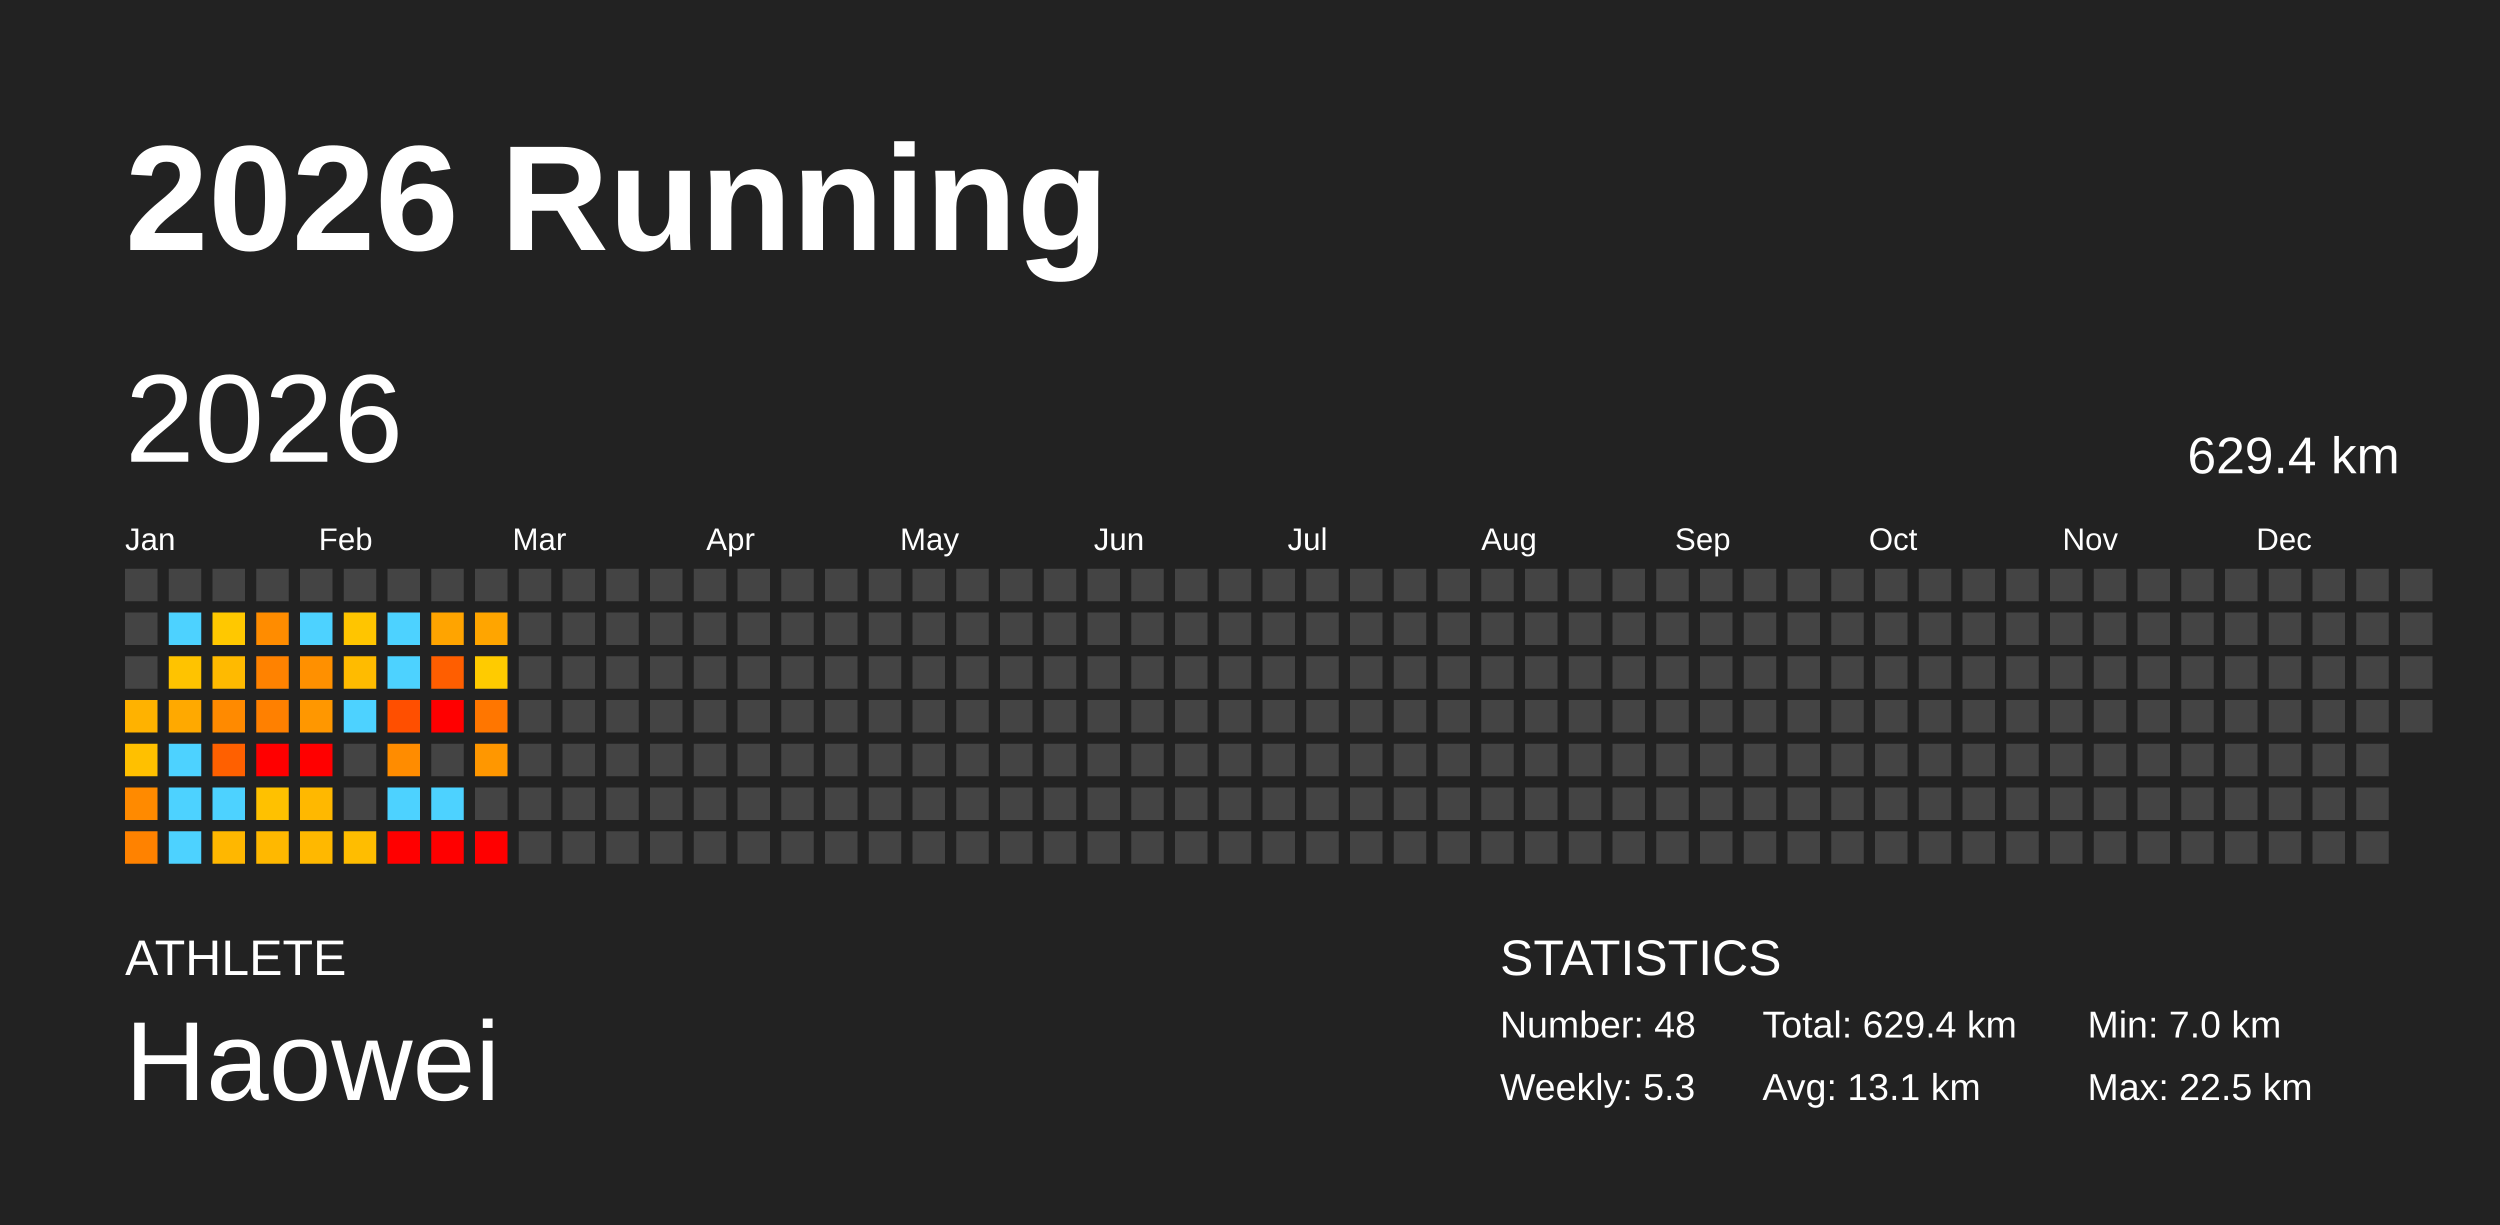
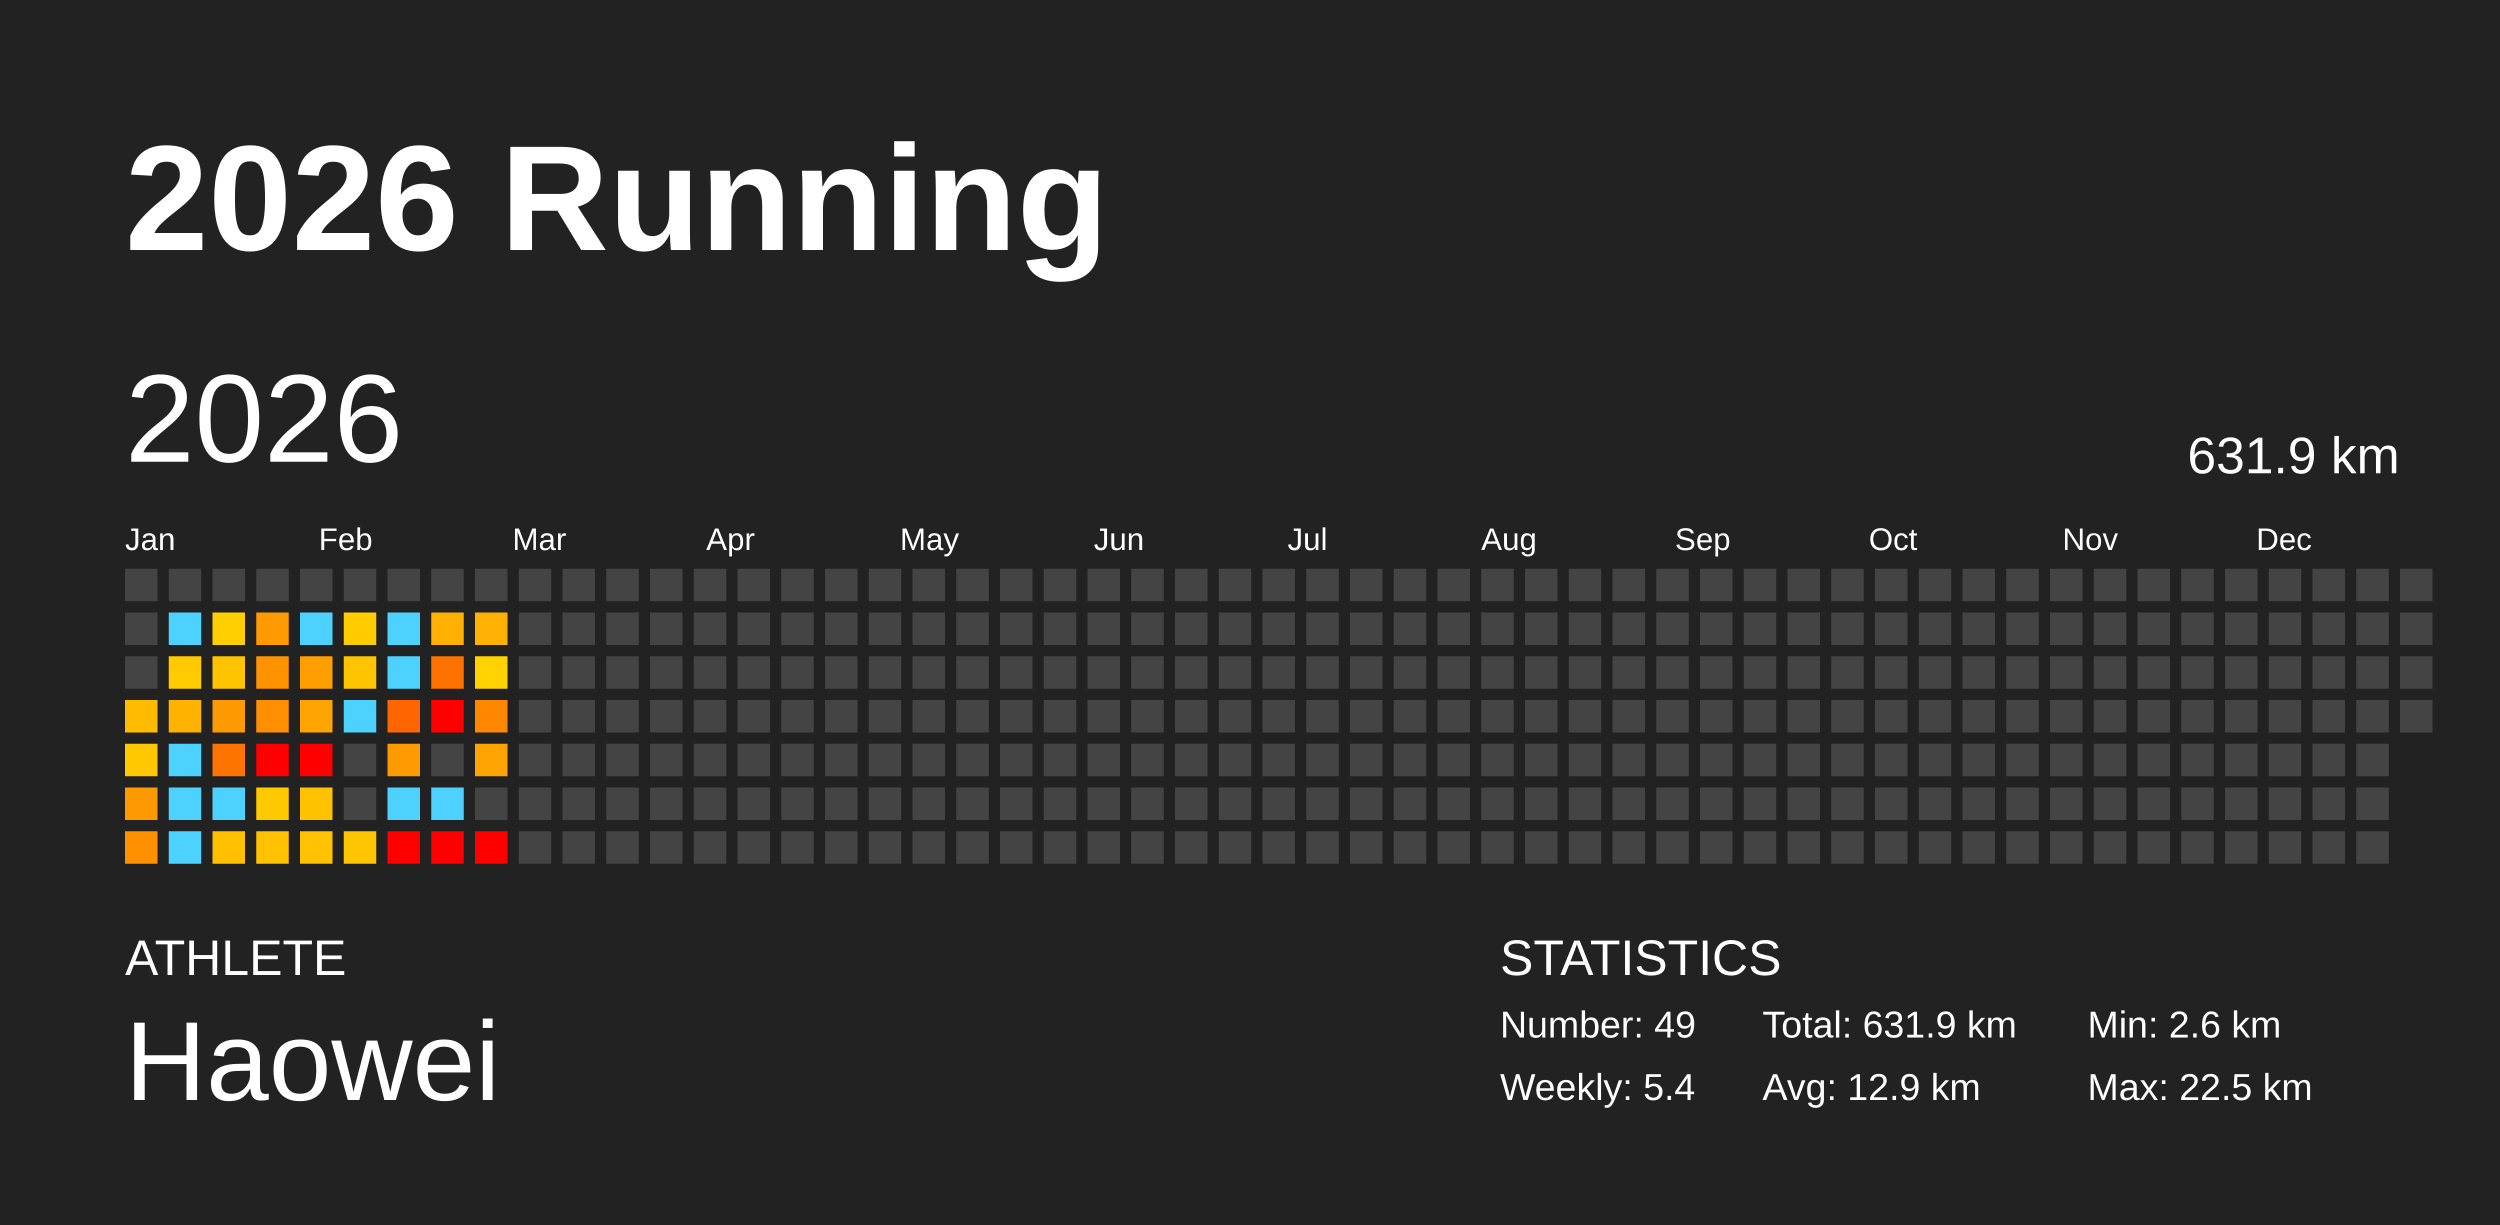
<svg xmlns="http://www.w3.org/2000/svg" baseProfile="full" height="98mm" version="1.1" viewBox="0,0,200,98" width="200mm">
  <defs />
  <rect fill="#222222" height="98" width="200" x="0" y="0" />
  <text fill="#FFFFFF" style="font-size:12px; font-family:Arial; font-weight:bold;" x="10" y="20">2026 Running</text>
  <text fill="#FFFFFF" style="font-size:4px; font-family:Arial" x="10" y="78">ATHLETE</text>
  <text fill="#FFFFFF" style="font-size:9px; font-family:Arial" x="10" y="88">Haowei</text>
  <text fill="#FFFFFF" style="font-size:4px; font-family:Arial" x="120" y="78">STATISTICS</text>
-   <text fill="#FFFFFF" style="font-size:3px; font-family:Arial" x="120" y="83">Number: 48</text>
-   <text fill="#FFFFFF" style="font-size:3px; font-family:Arial" x="120" y="88">Weekly: 5.3</text>
-   <text fill="#FFFFFF" style="font-size:3px; font-family:Arial" x="141" y="83">Total: 629.4 km</text>
-   <text fill="#FFFFFF" style="font-size:3px; font-family:Arial" x="141" y="88">Avg: 13.1 km</text>
-   <text fill="#FFFFFF" style="font-size:3px; font-family:Arial" x="167" y="83">Min: 7.0 km</text>
+   <text fill="#FFFFFF" style="font-size:3px; font-family:Arial" x="120" y="83">Number: 49</text>
+   <text fill="#FFFFFF" style="font-size:3px; font-family:Arial" x="120" y="88">Weekly: 5.4</text>
+   <text fill="#FFFFFF" style="font-size:3px; font-family:Arial" x="141" y="83">Total: 631.9 km</text>
+   <text fill="#FFFFFF" style="font-size:3px; font-family:Arial" x="141" y="88">Avg: 12.9 km</text>
+   <text fill="#FFFFFF" style="font-size:3px; font-family:Arial" x="167" y="83">Min: 2.6 km</text>
  <text fill="#FFFFFF" style="font-size:3px; font-family:Arial" x="167" y="88">Max: 22.5 km</text>
  <text dominant-baseline="hanging" fill="#FFFFFF" style="font-size:10.0px; font-family:Arial;" x="10" y="30">2026</text>
-   <text dominant-baseline="hanging" fill="#FFFFFF" style="font-size:4.125px; font-family:Arial;" x="175" y="35">629.4 km</text>
+   <text dominant-baseline="hanging" fill="#FFFFFF" style="font-size:4.125px; font-family:Arial;" x="175" y="35">631.9 km</text>
  <text fill="#FFFFFF" style="font-size:2.5px; font-family:Arial" x="10.0" y="44">Jan</text>
  <text fill="#FFFFFF" style="font-size:2.5px; font-family:Arial" x="25.5" y="44">Feb</text>
  <text fill="#FFFFFF" style="font-size:2.5px; font-family:Arial" x="41.0" y="44">Mar</text>
  <text fill="#FFFFFF" style="font-size:2.5px; font-family:Arial" x="56.5" y="44">Apr</text>
  <text fill="#FFFFFF" style="font-size:2.5px; font-family:Arial" x="72.0" y="44">May</text>
  <text fill="#FFFFFF" style="font-size:2.5px; font-family:Arial" x="87.5" y="44">Jun</text>
  <text fill="#FFFFFF" style="font-size:2.5px; font-family:Arial" x="103.0" y="44">Jul</text>
  <text fill="#FFFFFF" style="font-size:2.5px; font-family:Arial" x="118.5" y="44">Aug</text>
  <text fill="#FFFFFF" style="font-size:2.5px; font-family:Arial" x="134.0" y="44">Sep</text>
  <text fill="#FFFFFF" style="font-size:2.5px; font-family:Arial" x="149.5" y="44">Oct</text>
  <text fill="#FFFFFF" style="font-size:2.5px; font-family:Arial" x="165.0" y="44">Nov</text>
  <text fill="#FFFFFF" style="font-size:2.5px; font-family:Arial" x="180.5" y="44">Dec</text>
  <rect fill="#444444" height="2.6" width="2.6" x="10.0" y="45.5" />
  <rect fill="#444444" height="2.6" width="2.6" x="10.0" y="49.0" />
  <rect fill="#444444" height="2.6" width="2.6" x="10.0" y="52.5" />
-   <rect fill="#ffb200" height="2.6" width="2.6" x="10.0" y="56.0" />
-   <rect fill="#ffc000" height="2.6" width="2.6" x="10.0" y="59.5" />
-   <rect fill="#ff8a00" height="2.6" width="2.6" x="10.0" y="63.0" />
-   <rect fill="#ff8200" height="2.6" width="2.6" x="10.0" y="66.5" />
+   <rect fill="#ffbb00" height="2.6" width="2.6" x="10.0" y="56.0" />
+   <rect fill="#ffc800" height="2.6" width="2.6" x="10.0" y="59.5" />
+   <rect fill="#ff9900" height="2.6" width="2.6" x="10.0" y="63.0" />
+   <rect fill="#ff9100" height="2.6" width="2.6" x="10.0" y="66.5" />
  <rect fill="#444444" height="2.6" width="2.6" x="13.5" y="45.5" />
  <rect fill="#4dd2ff" height="2.6" width="2.6" x="13.5" y="49.0" />
-   <rect fill="#ffc300" height="2.6" width="2.6" x="13.5" y="52.5" />
-   <rect fill="#ffa900" height="2.6" width="2.6" x="13.5" y="56.0" />
+   <rect fill="#ffca00" height="2.6" width="2.6" x="13.5" y="52.5" />
+   <rect fill="#ffb300" height="2.6" width="2.6" x="13.5" y="56.0" />
  <rect fill="#4dd2ff" height="2.6" width="2.6" x="13.5" y="59.5" />
  <rect fill="#4dd2ff" height="2.6" width="2.6" x="13.5" y="63.0" />
  <rect fill="#4dd2ff" height="2.6" width="2.6" x="13.5" y="66.5" />
  <rect fill="#444444" height="2.6" width="2.6" x="17.0" y="45.5" />
-   <rect fill="#ffc800" height="2.6" width="2.6" x="17.0" y="49.0" />
-   <rect fill="#ffba00" height="2.6" width="2.6" x="17.0" y="52.5" />
-   <rect fill="#ff8a00" height="2.6" width="2.6" x="17.0" y="56.0" />
-   <rect fill="#ff6000" height="2.6" width="2.6" x="17.0" y="59.5" />
+   <rect fill="#ffcf00" height="2.6" width="2.6" x="17.0" y="49.0" />
+   <rect fill="#ffc300" height="2.6" width="2.6" x="17.0" y="52.5" />
+   <rect fill="#ff9900" height="2.6" width="2.6" x="17.0" y="56.0" />
+   <rect fill="#ff7400" height="2.6" width="2.6" x="17.0" y="59.5" />
  <rect fill="#4dd2ff" height="2.6" width="2.6" x="17.0" y="63.0" />
-   <rect fill="#ffb700" height="2.6" width="2.6" x="17.0" y="66.5" />
+   <rect fill="#ffc000" height="2.6" width="2.6" x="17.0" y="66.5" />
  <rect fill="#444444" height="2.6" width="2.6" x="20.5" y="45.5" />
-   <rect fill="#ff8c00" height="2.6" width="2.6" x="20.5" y="49.0" />
-   <rect fill="#ff8200" height="2.6" width="2.6" x="20.5" y="52.5" />
-   <rect fill="#ff8000" height="2.6" width="2.6" x="20.5" y="56.0" />
+   <rect fill="#ff9a00" height="2.6" width="2.6" x="20.5" y="49.0" />
+   <rect fill="#ff9200" height="2.6" width="2.6" x="20.5" y="52.5" />
+   <rect fill="#ff8f00" height="2.6" width="2.6" x="20.5" y="56.0" />
  <rect fill="red" height="2.6" width="2.6" x="20.5" y="59.5" />
-   <rect fill="#ffc100" height="2.6" width="2.6" x="20.5" y="63.0" />
-   <rect fill="#ffb800" height="2.6" width="2.6" x="20.5" y="66.5" />
+   <rect fill="#ffc900" height="2.6" width="2.6" x="20.5" y="63.0" />
+   <rect fill="#ffc100" height="2.6" width="2.6" x="20.5" y="66.5" />
  <rect fill="#444444" height="2.6" width="2.6" x="24.0" y="45.5" />
  <rect fill="#4dd2ff" height="2.6" width="2.6" x="24.0" y="49.0" />
-   <rect fill="#ff9000" height="2.6" width="2.6" x="24.0" y="52.5" />
-   <rect fill="#ff9700" height="2.6" width="2.6" x="24.0" y="56.0" />
+   <rect fill="#ff9e00" height="2.6" width="2.6" x="24.0" y="52.5" />
+   <rect fill="#ffa400" height="2.6" width="2.6" x="24.0" y="56.0" />
  <rect fill="red" height="2.6" width="2.6" x="24.0" y="59.5" />
-   <rect fill="#ffb800" height="2.6" width="2.6" x="24.0" y="63.0" />
-   <rect fill="#ffb800" height="2.6" width="2.6" x="24.0" y="66.5" />
+   <rect fill="#ffc100" height="2.6" width="2.6" x="24.0" y="63.0" />
+   <rect fill="#ffc100" height="2.6" width="2.6" x="24.0" y="66.5" />
  <rect fill="#444444" height="2.6" width="2.6" x="27.5" y="45.5" />
-   <rect fill="#ffc500" height="2.6" width="2.6" x="27.5" y="49.0" />
-   <rect fill="#ffbb00" height="2.6" width="2.6" x="27.5" y="52.5" />
+   <rect fill="#ffcc00" height="2.6" width="2.6" x="27.5" y="49.0" />
+   <rect fill="#ffc400" height="2.6" width="2.6" x="27.5" y="52.5" />
  <rect fill="#4dd2ff" height="2.6" width="2.6" x="27.5" y="56.0" />
  <rect fill="#444444" height="2.6" width="2.6" x="27.5" y="59.5" />
  <rect fill="#444444" height="2.6" width="2.6" x="27.5" y="63.0" />
-   <rect fill="#ffbd00" height="2.6" width="2.6" x="27.5" y="66.5" />
+   <rect fill="#ffc500" height="2.6" width="2.6" x="27.5" y="66.5" />
  <rect fill="#444444" height="2.6" width="2.6" x="31.0" y="45.5" />
  <rect fill="#4dd2ff" height="2.6" width="2.6" x="31.0" y="49.0" />
  <rect fill="#4dd2ff" height="2.6" width="2.6" x="31.0" y="52.5" />
-   <rect fill="#ff4f00" height="2.6" width="2.6" x="31.0" y="56.0" />
-   <rect fill="#ff8c00" height="2.6" width="2.6" x="31.0" y="59.5" />
+   <rect fill="#ff6500" height="2.6" width="2.6" x="31.0" y="56.0" />
+   <rect fill="#ff9b00" height="2.6" width="2.6" x="31.0" y="59.5" />
  <rect fill="#4dd2ff" height="2.6" width="2.6" x="31.0" y="63.0" />
  <rect fill="red" height="2.6" width="2.6" x="31.0" y="66.5" />
  <rect fill="#444444" height="2.6" width="2.6" x="34.5" y="45.5" />
-   <rect fill="#ffa400" height="2.6" width="2.6" x="34.5" y="49.0" />
-   <rect fill="#ff5e00" height="2.6" width="2.6" x="34.5" y="52.5" />
+   <rect fill="#ffb000" height="2.6" width="2.6" x="34.5" y="49.0" />
+   <rect fill="#ff7200" height="2.6" width="2.6" x="34.5" y="52.5" />
  <rect fill="red" height="2.6" width="2.6" x="34.5" y="56.0" />
  <rect fill="#444444" height="2.6" width="2.6" x="34.5" y="59.5" />
  <rect fill="#4dd2ff" height="2.6" width="2.6" x="34.5" y="63.0" />
  <rect fill="red" height="2.6" width="2.6" x="34.5" y="66.5" />
  <rect fill="#444444" height="2.6" width="2.6" x="38.0" y="45.5" />
-   <rect fill="#ffa500" height="2.6" width="2.6" x="38.0" y="49.0" />
-   <rect fill="#ffcb00" height="2.6" width="2.6" x="38.0" y="52.5" />
-   <rect fill="#ff7600" height="2.6" width="2.6" x="38.0" y="56.0" />
-   <rect fill="#ff9700" height="2.6" width="2.6" x="38.0" y="59.5" />
+   <rect fill="#ffb100" height="2.6" width="2.6" x="38.0" y="49.0" />
+   <rect fill="#ffd200" height="2.6" width="2.6" x="38.0" y="52.5" />
+   <rect fill="#ff8700" height="2.6" width="2.6" x="38.0" y="56.0" />
+   <rect fill="#ffa400" height="2.6" width="2.6" x="38.0" y="59.5" />
  <rect fill="#444444" height="2.6" width="2.6" x="38.0" y="63.0" />
  <rect fill="red" height="2.6" width="2.6" x="38.0" y="66.5" />
  <rect fill="#444444" height="2.6" width="2.6" x="41.5" y="45.5" />
  <rect fill="#444444" height="2.6" width="2.6" x="41.5" y="49.0" />
  <rect fill="#444444" height="2.6" width="2.6" x="41.5" y="52.5" />
  <rect fill="#444444" height="2.6" width="2.6" x="41.5" y="56.0" />
  <rect fill="#444444" height="2.6" width="2.6" x="41.5" y="59.5" />
  <rect fill="#444444" height="2.6" width="2.6" x="41.5" y="63.0" />
  <rect fill="#444444" height="2.6" width="2.6" x="41.5" y="66.5" />
  <rect fill="#444444" height="2.6" width="2.6" x="45.0" y="45.5" />
  <rect fill="#444444" height="2.6" width="2.6" x="45.0" y="49.0" />
  <rect fill="#444444" height="2.6" width="2.6" x="45.0" y="52.5" />
  <rect fill="#444444" height="2.6" width="2.6" x="45.0" y="56.0" />
  <rect fill="#444444" height="2.6" width="2.6" x="45.0" y="59.5" />
  <rect fill="#444444" height="2.6" width="2.6" x="45.0" y="63.0" />
  <rect fill="#444444" height="2.6" width="2.6" x="45.0" y="66.5" />
  <rect fill="#444444" height="2.6" width="2.6" x="48.5" y="45.5" />
  <rect fill="#444444" height="2.6" width="2.6" x="48.5" y="49.0" />
  <rect fill="#444444" height="2.6" width="2.6" x="48.5" y="52.5" />
  <rect fill="#444444" height="2.6" width="2.6" x="48.5" y="56.0" />
  <rect fill="#444444" height="2.6" width="2.6" x="48.5" y="59.5" />
  <rect fill="#444444" height="2.6" width="2.6" x="48.5" y="63.0" />
  <rect fill="#444444" height="2.6" width="2.6" x="48.5" y="66.5" />
  <rect fill="#444444" height="2.6" width="2.6" x="52.0" y="45.5" />
  <rect fill="#444444" height="2.6" width="2.6" x="52.0" y="49.0" />
  <rect fill="#444444" height="2.6" width="2.6" x="52.0" y="52.5" />
  <rect fill="#444444" height="2.6" width="2.6" x="52.0" y="56.0" />
  <rect fill="#444444" height="2.6" width="2.6" x="52.0" y="59.5" />
  <rect fill="#444444" height="2.6" width="2.6" x="52.0" y="63.0" />
  <rect fill="#444444" height="2.6" width="2.6" x="52.0" y="66.5" />
  <rect fill="#444444" height="2.6" width="2.6" x="55.5" y="45.5" />
  <rect fill="#444444" height="2.6" width="2.6" x="55.5" y="49.0" />
  <rect fill="#444444" height="2.6" width="2.6" x="55.5" y="52.5" />
  <rect fill="#444444" height="2.6" width="2.6" x="55.5" y="56.0" />
  <rect fill="#444444" height="2.6" width="2.6" x="55.5" y="59.5" />
  <rect fill="#444444" height="2.6" width="2.6" x="55.5" y="63.0" />
  <rect fill="#444444" height="2.6" width="2.6" x="55.5" y="66.5" />
  <rect fill="#444444" height="2.6" width="2.6" x="59.0" y="45.5" />
  <rect fill="#444444" height="2.6" width="2.6" x="59.0" y="49.0" />
  <rect fill="#444444" height="2.6" width="2.6" x="59.0" y="52.5" />
  <rect fill="#444444" height="2.6" width="2.6" x="59.0" y="56.0" />
  <rect fill="#444444" height="2.6" width="2.6" x="59.0" y="59.5" />
  <rect fill="#444444" height="2.6" width="2.6" x="59.0" y="63.0" />
  <rect fill="#444444" height="2.6" width="2.6" x="59.0" y="66.5" />
  <rect fill="#444444" height="2.6" width="2.6" x="62.5" y="45.5" />
  <rect fill="#444444" height="2.6" width="2.6" x="62.5" y="49.0" />
  <rect fill="#444444" height="2.6" width="2.6" x="62.5" y="52.5" />
  <rect fill="#444444" height="2.6" width="2.6" x="62.5" y="56.0" />
  <rect fill="#444444" height="2.6" width="2.6" x="62.5" y="59.5" />
  <rect fill="#444444" height="2.6" width="2.6" x="62.5" y="63.0" />
  <rect fill="#444444" height="2.6" width="2.6" x="62.5" y="66.5" />
  <rect fill="#444444" height="2.6" width="2.6" x="66.0" y="45.5" />
  <rect fill="#444444" height="2.6" width="2.6" x="66.0" y="49.0" />
  <rect fill="#444444" height="2.6" width="2.6" x="66.0" y="52.5" />
  <rect fill="#444444" height="2.6" width="2.6" x="66.0" y="56.0" />
  <rect fill="#444444" height="2.6" width="2.6" x="66.0" y="59.5" />
  <rect fill="#444444" height="2.6" width="2.6" x="66.0" y="63.0" />
  <rect fill="#444444" height="2.6" width="2.6" x="66.0" y="66.5" />
  <rect fill="#444444" height="2.6" width="2.6" x="69.5" y="45.5" />
  <rect fill="#444444" height="2.6" width="2.6" x="69.5" y="49.0" />
  <rect fill="#444444" height="2.6" width="2.6" x="69.5" y="52.5" />
  <rect fill="#444444" height="2.6" width="2.6" x="69.5" y="56.0" />
  <rect fill="#444444" height="2.6" width="2.6" x="69.5" y="59.5" />
  <rect fill="#444444" height="2.6" width="2.6" x="69.5" y="63.0" />
  <rect fill="#444444" height="2.6" width="2.6" x="69.5" y="66.5" />
  <rect fill="#444444" height="2.6" width="2.6" x="73.0" y="45.5" />
  <rect fill="#444444" height="2.6" width="2.6" x="73.0" y="49.0" />
  <rect fill="#444444" height="2.6" width="2.6" x="73.0" y="52.5" />
  <rect fill="#444444" height="2.6" width="2.6" x="73.0" y="56.0" />
  <rect fill="#444444" height="2.6" width="2.6" x="73.0" y="59.5" />
  <rect fill="#444444" height="2.6" width="2.6" x="73.0" y="63.0" />
  <rect fill="#444444" height="2.6" width="2.6" x="73.0" y="66.5" />
  <rect fill="#444444" height="2.6" width="2.6" x="76.5" y="45.5" />
  <rect fill="#444444" height="2.6" width="2.6" x="76.5" y="49.0" />
  <rect fill="#444444" height="2.6" width="2.6" x="76.5" y="52.5" />
  <rect fill="#444444" height="2.6" width="2.6" x="76.5" y="56.0" />
  <rect fill="#444444" height="2.6" width="2.6" x="76.5" y="59.5" />
  <rect fill="#444444" height="2.6" width="2.6" x="76.5" y="63.0" />
  <rect fill="#444444" height="2.6" width="2.6" x="76.5" y="66.5" />
  <rect fill="#444444" height="2.6" width="2.6" x="80.0" y="45.5" />
  <rect fill="#444444" height="2.6" width="2.6" x="80.0" y="49.0" />
  <rect fill="#444444" height="2.6" width="2.6" x="80.0" y="52.5" />
  <rect fill="#444444" height="2.6" width="2.6" x="80.0" y="56.0" />
  <rect fill="#444444" height="2.6" width="2.6" x="80.0" y="59.5" />
  <rect fill="#444444" height="2.6" width="2.6" x="80.0" y="63.0" />
  <rect fill="#444444" height="2.6" width="2.6" x="80.0" y="66.5" />
  <rect fill="#444444" height="2.6" width="2.6" x="83.5" y="45.5" />
  <rect fill="#444444" height="2.6" width="2.6" x="83.5" y="49.0" />
  <rect fill="#444444" height="2.6" width="2.6" x="83.5" y="52.5" />
  <rect fill="#444444" height="2.6" width="2.6" x="83.5" y="56.0" />
  <rect fill="#444444" height="2.6" width="2.6" x="83.5" y="59.5" />
  <rect fill="#444444" height="2.6" width="2.6" x="83.5" y="63.0" />
  <rect fill="#444444" height="2.6" width="2.6" x="83.5" y="66.5" />
  <rect fill="#444444" height="2.6" width="2.6" x="87.0" y="45.5" />
  <rect fill="#444444" height="2.6" width="2.6" x="87.0" y="49.0" />
  <rect fill="#444444" height="2.6" width="2.6" x="87.0" y="52.5" />
  <rect fill="#444444" height="2.6" width="2.6" x="87.0" y="56.0" />
  <rect fill="#444444" height="2.6" width="2.6" x="87.0" y="59.5" />
  <rect fill="#444444" height="2.6" width="2.6" x="87.0" y="63.0" />
  <rect fill="#444444" height="2.6" width="2.6" x="87.0" y="66.5" />
  <rect fill="#444444" height="2.6" width="2.6" x="90.5" y="45.5" />
  <rect fill="#444444" height="2.6" width="2.6" x="90.5" y="49.0" />
  <rect fill="#444444" height="2.6" width="2.6" x="90.5" y="52.5" />
  <rect fill="#444444" height="2.6" width="2.6" x="90.5" y="56.0" />
  <rect fill="#444444" height="2.6" width="2.6" x="90.5" y="59.5" />
  <rect fill="#444444" height="2.6" width="2.6" x="90.5" y="63.0" />
  <rect fill="#444444" height="2.6" width="2.6" x="90.5" y="66.5" />
  <rect fill="#444444" height="2.6" width="2.6" x="94.0" y="45.5" />
  <rect fill="#444444" height="2.6" width="2.6" x="94.0" y="49.0" />
  <rect fill="#444444" height="2.6" width="2.6" x="94.0" y="52.5" />
  <rect fill="#444444" height="2.6" width="2.6" x="94.0" y="56.0" />
  <rect fill="#444444" height="2.6" width="2.6" x="94.0" y="59.5" />
  <rect fill="#444444" height="2.6" width="2.6" x="94.0" y="63.0" />
  <rect fill="#444444" height="2.6" width="2.6" x="94.0" y="66.5" />
  <rect fill="#444444" height="2.6" width="2.6" x="97.5" y="45.5" />
  <rect fill="#444444" height="2.6" width="2.6" x="97.5" y="49.0" />
  <rect fill="#444444" height="2.6" width="2.6" x="97.5" y="52.5" />
  <rect fill="#444444" height="2.6" width="2.6" x="97.5" y="56.0" />
  <rect fill="#444444" height="2.6" width="2.6" x="97.5" y="59.5" />
  <rect fill="#444444" height="2.6" width="2.6" x="97.5" y="63.0" />
  <rect fill="#444444" height="2.6" width="2.6" x="97.5" y="66.5" />
  <rect fill="#444444" height="2.6" width="2.6" x="101.0" y="45.5" />
  <rect fill="#444444" height="2.6" width="2.6" x="101.0" y="49.0" />
  <rect fill="#444444" height="2.6" width="2.6" x="101.0" y="52.5" />
  <rect fill="#444444" height="2.6" width="2.6" x="101.0" y="56.0" />
  <rect fill="#444444" height="2.6" width="2.6" x="101.0" y="59.5" />
  <rect fill="#444444" height="2.6" width="2.6" x="101.0" y="63.0" />
  <rect fill="#444444" height="2.6" width="2.6" x="101.0" y="66.5" />
  <rect fill="#444444" height="2.6" width="2.6" x="104.5" y="45.5" />
  <rect fill="#444444" height="2.6" width="2.6" x="104.5" y="49.0" />
  <rect fill="#444444" height="2.6" width="2.6" x="104.5" y="52.5" />
  <rect fill="#444444" height="2.6" width="2.6" x="104.5" y="56.0" />
  <rect fill="#444444" height="2.6" width="2.6" x="104.5" y="59.5" />
  <rect fill="#444444" height="2.6" width="2.6" x="104.5" y="63.0" />
  <rect fill="#444444" height="2.6" width="2.6" x="104.5" y="66.5" />
  <rect fill="#444444" height="2.6" width="2.6" x="108.0" y="45.5" />
  <rect fill="#444444" height="2.6" width="2.6" x="108.0" y="49.0" />
  <rect fill="#444444" height="2.6" width="2.6" x="108.0" y="52.5" />
  <rect fill="#444444" height="2.6" width="2.6" x="108.0" y="56.0" />
  <rect fill="#444444" height="2.6" width="2.6" x="108.0" y="59.5" />
  <rect fill="#444444" height="2.6" width="2.6" x="108.0" y="63.0" />
  <rect fill="#444444" height="2.6" width="2.6" x="108.0" y="66.5" />
  <rect fill="#444444" height="2.6" width="2.6" x="111.5" y="45.5" />
  <rect fill="#444444" height="2.6" width="2.6" x="111.5" y="49.0" />
  <rect fill="#444444" height="2.6" width="2.6" x="111.5" y="52.5" />
  <rect fill="#444444" height="2.6" width="2.6" x="111.5" y="56.0" />
  <rect fill="#444444" height="2.6" width="2.6" x="111.5" y="59.5" />
  <rect fill="#444444" height="2.6" width="2.6" x="111.5" y="63.0" />
  <rect fill="#444444" height="2.6" width="2.6" x="111.5" y="66.5" />
  <rect fill="#444444" height="2.6" width="2.6" x="115.0" y="45.5" />
  <rect fill="#444444" height="2.6" width="2.6" x="115.0" y="49.0" />
  <rect fill="#444444" height="2.6" width="2.6" x="115.0" y="52.5" />
  <rect fill="#444444" height="2.6" width="2.6" x="115.0" y="56.0" />
  <rect fill="#444444" height="2.6" width="2.6" x="115.0" y="59.5" />
  <rect fill="#444444" height="2.6" width="2.6" x="115.0" y="63.0" />
  <rect fill="#444444" height="2.6" width="2.6" x="115.0" y="66.5" />
  <rect fill="#444444" height="2.6" width="2.6" x="118.5" y="45.5" />
  <rect fill="#444444" height="2.6" width="2.6" x="118.5" y="49.0" />
  <rect fill="#444444" height="2.6" width="2.6" x="118.5" y="52.5" />
  <rect fill="#444444" height="2.6" width="2.6" x="118.5" y="56.0" />
  <rect fill="#444444" height="2.6" width="2.6" x="118.5" y="59.5" />
  <rect fill="#444444" height="2.6" width="2.6" x="118.5" y="63.0" />
  <rect fill="#444444" height="2.6" width="2.6" x="118.5" y="66.5" />
  <rect fill="#444444" height="2.6" width="2.6" x="122.0" y="45.5" />
  <rect fill="#444444" height="2.6" width="2.6" x="122.0" y="49.0" />
  <rect fill="#444444" height="2.6" width="2.6" x="122.0" y="52.5" />
  <rect fill="#444444" height="2.6" width="2.6" x="122.0" y="56.0" />
  <rect fill="#444444" height="2.6" width="2.6" x="122.0" y="59.5" />
  <rect fill="#444444" height="2.6" width="2.6" x="122.0" y="63.0" />
  <rect fill="#444444" height="2.6" width="2.6" x="122.0" y="66.5" />
  <rect fill="#444444" height="2.6" width="2.6" x="125.5" y="45.5" />
  <rect fill="#444444" height="2.6" width="2.6" x="125.5" y="49.0" />
  <rect fill="#444444" height="2.6" width="2.6" x="125.5" y="52.5" />
  <rect fill="#444444" height="2.6" width="2.6" x="125.5" y="56.0" />
  <rect fill="#444444" height="2.6" width="2.6" x="125.5" y="59.5" />
  <rect fill="#444444" height="2.6" width="2.6" x="125.5" y="63.0" />
  <rect fill="#444444" height="2.6" width="2.6" x="125.5" y="66.5" />
  <rect fill="#444444" height="2.6" width="2.6" x="129.0" y="45.5" />
  <rect fill="#444444" height="2.6" width="2.6" x="129.0" y="49.0" />
  <rect fill="#444444" height="2.6" width="2.6" x="129.0" y="52.5" />
  <rect fill="#444444" height="2.6" width="2.6" x="129.0" y="56.0" />
  <rect fill="#444444" height="2.6" width="2.6" x="129.0" y="59.5" />
  <rect fill="#444444" height="2.6" width="2.6" x="129.0" y="63.0" />
  <rect fill="#444444" height="2.6" width="2.6" x="129.0" y="66.5" />
  <rect fill="#444444" height="2.6" width="2.6" x="132.5" y="45.5" />
  <rect fill="#444444" height="2.6" width="2.6" x="132.5" y="49.0" />
  <rect fill="#444444" height="2.6" width="2.6" x="132.5" y="52.5" />
  <rect fill="#444444" height="2.6" width="2.6" x="132.5" y="56.0" />
  <rect fill="#444444" height="2.6" width="2.6" x="132.5" y="59.5" />
  <rect fill="#444444" height="2.6" width="2.6" x="132.5" y="63.0" />
  <rect fill="#444444" height="2.6" width="2.6" x="132.5" y="66.5" />
  <rect fill="#444444" height="2.6" width="2.6" x="136.0" y="45.5" />
  <rect fill="#444444" height="2.6" width="2.6" x="136.0" y="49.0" />
  <rect fill="#444444" height="2.6" width="2.6" x="136.0" y="52.5" />
  <rect fill="#444444" height="2.6" width="2.6" x="136.0" y="56.0" />
  <rect fill="#444444" height="2.6" width="2.6" x="136.0" y="59.5" />
  <rect fill="#444444" height="2.6" width="2.6" x="136.0" y="63.0" />
  <rect fill="#444444" height="2.6" width="2.6" x="136.0" y="66.5" />
  <rect fill="#444444" height="2.6" width="2.6" x="139.5" y="45.5" />
  <rect fill="#444444" height="2.6" width="2.6" x="139.5" y="49.0" />
  <rect fill="#444444" height="2.6" width="2.6" x="139.5" y="52.5" />
  <rect fill="#444444" height="2.6" width="2.6" x="139.5" y="56.0" />
  <rect fill="#444444" height="2.6" width="2.6" x="139.5" y="59.5" />
  <rect fill="#444444" height="2.6" width="2.6" x="139.5" y="63.0" />
  <rect fill="#444444" height="2.6" width="2.6" x="139.5" y="66.5" />
  <rect fill="#444444" height="2.6" width="2.6" x="143.0" y="45.5" />
  <rect fill="#444444" height="2.6" width="2.6" x="143.0" y="49.0" />
  <rect fill="#444444" height="2.6" width="2.6" x="143.0" y="52.5" />
  <rect fill="#444444" height="2.6" width="2.6" x="143.0" y="56.0" />
  <rect fill="#444444" height="2.6" width="2.6" x="143.0" y="59.5" />
  <rect fill="#444444" height="2.6" width="2.6" x="143.0" y="63.0" />
  <rect fill="#444444" height="2.6" width="2.6" x="143.0" y="66.5" />
  <rect fill="#444444" height="2.6" width="2.6" x="146.5" y="45.5" />
  <rect fill="#444444" height="2.6" width="2.6" x="146.5" y="49.0" />
  <rect fill="#444444" height="2.6" width="2.6" x="146.5" y="52.5" />
  <rect fill="#444444" height="2.6" width="2.6" x="146.5" y="56.0" />
  <rect fill="#444444" height="2.6" width="2.6" x="146.5" y="59.5" />
  <rect fill="#444444" height="2.6" width="2.6" x="146.5" y="63.0" />
  <rect fill="#444444" height="2.6" width="2.6" x="146.5" y="66.5" />
  <rect fill="#444444" height="2.6" width="2.6" x="150.0" y="45.5" />
  <rect fill="#444444" height="2.6" width="2.6" x="150.0" y="49.0" />
  <rect fill="#444444" height="2.6" width="2.6" x="150.0" y="52.5" />
  <rect fill="#444444" height="2.6" width="2.6" x="150.0" y="56.0" />
  <rect fill="#444444" height="2.6" width="2.6" x="150.0" y="59.5" />
  <rect fill="#444444" height="2.6" width="2.6" x="150.0" y="63.0" />
  <rect fill="#444444" height="2.6" width="2.6" x="150.0" y="66.5" />
  <rect fill="#444444" height="2.6" width="2.6" x="153.5" y="45.5" />
  <rect fill="#444444" height="2.6" width="2.6" x="153.5" y="49.0" />
  <rect fill="#444444" height="2.6" width="2.6" x="153.5" y="52.5" />
  <rect fill="#444444" height="2.6" width="2.6" x="153.5" y="56.0" />
  <rect fill="#444444" height="2.6" width="2.6" x="153.5" y="59.5" />
  <rect fill="#444444" height="2.6" width="2.6" x="153.5" y="63.0" />
  <rect fill="#444444" height="2.6" width="2.6" x="153.5" y="66.5" />
  <rect fill="#444444" height="2.6" width="2.6" x="157.0" y="45.5" />
  <rect fill="#444444" height="2.6" width="2.6" x="157.0" y="49.0" />
  <rect fill="#444444" height="2.6" width="2.6" x="157.0" y="52.5" />
  <rect fill="#444444" height="2.6" width="2.6" x="157.0" y="56.0" />
  <rect fill="#444444" height="2.6" width="2.6" x="157.0" y="59.5" />
  <rect fill="#444444" height="2.6" width="2.6" x="157.0" y="63.0" />
  <rect fill="#444444" height="2.6" width="2.6" x="157.0" y="66.5" />
  <rect fill="#444444" height="2.6" width="2.6" x="160.5" y="45.5" />
  <rect fill="#444444" height="2.6" width="2.6" x="160.5" y="49.0" />
  <rect fill="#444444" height="2.6" width="2.6" x="160.5" y="52.5" />
  <rect fill="#444444" height="2.6" width="2.6" x="160.5" y="56.0" />
  <rect fill="#444444" height="2.6" width="2.6" x="160.5" y="59.5" />
  <rect fill="#444444" height="2.6" width="2.6" x="160.5" y="63.0" />
  <rect fill="#444444" height="2.6" width="2.6" x="160.5" y="66.5" />
  <rect fill="#444444" height="2.6" width="2.6" x="164.0" y="45.5" />
  <rect fill="#444444" height="2.6" width="2.6" x="164.0" y="49.0" />
  <rect fill="#444444" height="2.6" width="2.6" x="164.0" y="52.5" />
  <rect fill="#444444" height="2.6" width="2.6" x="164.0" y="56.0" />
  <rect fill="#444444" height="2.6" width="2.6" x="164.0" y="59.5" />
  <rect fill="#444444" height="2.6" width="2.6" x="164.0" y="63.0" />
  <rect fill="#444444" height="2.6" width="2.6" x="164.0" y="66.5" />
  <rect fill="#444444" height="2.6" width="2.6" x="167.5" y="45.5" />
  <rect fill="#444444" height="2.6" width="2.6" x="167.5" y="49.0" />
  <rect fill="#444444" height="2.6" width="2.6" x="167.5" y="52.5" />
  <rect fill="#444444" height="2.6" width="2.6" x="167.5" y="56.0" />
  <rect fill="#444444" height="2.6" width="2.6" x="167.5" y="59.5" />
  <rect fill="#444444" height="2.6" width="2.6" x="167.5" y="63.0" />
  <rect fill="#444444" height="2.6" width="2.6" x="167.5" y="66.5" />
  <rect fill="#444444" height="2.6" width="2.6" x="171.0" y="45.5" />
  <rect fill="#444444" height="2.6" width="2.6" x="171.0" y="49.0" />
  <rect fill="#444444" height="2.6" width="2.6" x="171.0" y="52.5" />
  <rect fill="#444444" height="2.6" width="2.6" x="171.0" y="56.0" />
  <rect fill="#444444" height="2.6" width="2.6" x="171.0" y="59.5" />
  <rect fill="#444444" height="2.6" width="2.6" x="171.0" y="63.0" />
  <rect fill="#444444" height="2.6" width="2.6" x="171.0" y="66.5" />
  <rect fill="#444444" height="2.6" width="2.6" x="174.5" y="45.5" />
  <rect fill="#444444" height="2.6" width="2.6" x="174.5" y="49.0" />
  <rect fill="#444444" height="2.6" width="2.6" x="174.5" y="52.5" />
  <rect fill="#444444" height="2.6" width="2.6" x="174.5" y="56.0" />
  <rect fill="#444444" height="2.6" width="2.6" x="174.5" y="59.5" />
  <rect fill="#444444" height="2.6" width="2.6" x="174.5" y="63.0" />
  <rect fill="#444444" height="2.6" width="2.6" x="174.5" y="66.5" />
  <rect fill="#444444" height="2.6" width="2.6" x="178.0" y="45.5" />
  <rect fill="#444444" height="2.6" width="2.6" x="178.0" y="49.0" />
  <rect fill="#444444" height="2.6" width="2.6" x="178.0" y="52.5" />
  <rect fill="#444444" height="2.6" width="2.6" x="178.0" y="56.0" />
  <rect fill="#444444" height="2.6" width="2.6" x="178.0" y="59.5" />
  <rect fill="#444444" height="2.6" width="2.6" x="178.0" y="63.0" />
  <rect fill="#444444" height="2.6" width="2.6" x="178.0" y="66.5" />
  <rect fill="#444444" height="2.6" width="2.6" x="181.5" y="45.5" />
  <rect fill="#444444" height="2.6" width="2.6" x="181.5" y="49.0" />
  <rect fill="#444444" height="2.6" width="2.6" x="181.5" y="52.5" />
  <rect fill="#444444" height="2.6" width="2.6" x="181.5" y="56.0" />
  <rect fill="#444444" height="2.6" width="2.6" x="181.5" y="59.5" />
  <rect fill="#444444" height="2.6" width="2.6" x="181.5" y="63.0" />
  <rect fill="#444444" height="2.6" width="2.6" x="181.5" y="66.5" />
  <rect fill="#444444" height="2.6" width="2.6" x="185.0" y="45.5" />
  <rect fill="#444444" height="2.6" width="2.6" x="185.0" y="49.0" />
  <rect fill="#444444" height="2.6" width="2.6" x="185.0" y="52.5" />
  <rect fill="#444444" height="2.6" width="2.6" x="185.0" y="56.0" />
  <rect fill="#444444" height="2.6" width="2.6" x="185.0" y="59.5" />
  <rect fill="#444444" height="2.6" width="2.6" x="185.0" y="63.0" />
  <rect fill="#444444" height="2.6" width="2.6" x="185.0" y="66.5" />
  <rect fill="#444444" height="2.6" width="2.6" x="188.5" y="45.5" />
  <rect fill="#444444" height="2.6" width="2.6" x="188.5" y="49.0" />
  <rect fill="#444444" height="2.6" width="2.6" x="188.5" y="52.5" />
  <rect fill="#444444" height="2.6" width="2.6" x="188.5" y="56.0" />
  <rect fill="#444444" height="2.6" width="2.6" x="188.5" y="59.5" />
  <rect fill="#444444" height="2.6" width="2.6" x="188.5" y="63.0" />
  <rect fill="#444444" height="2.6" width="2.6" x="188.5" y="66.5" />
  <rect fill="#444444" height="2.6" width="2.6" x="192.0" y="45.5" />
  <rect fill="#444444" height="2.6" width="2.6" x="192.0" y="49.0" />
  <rect fill="#444444" height="2.6" width="2.6" x="192.0" y="52.5" />
  <rect fill="#444444" height="2.6" width="2.6" x="192.0" y="56.0" />
</svg>
